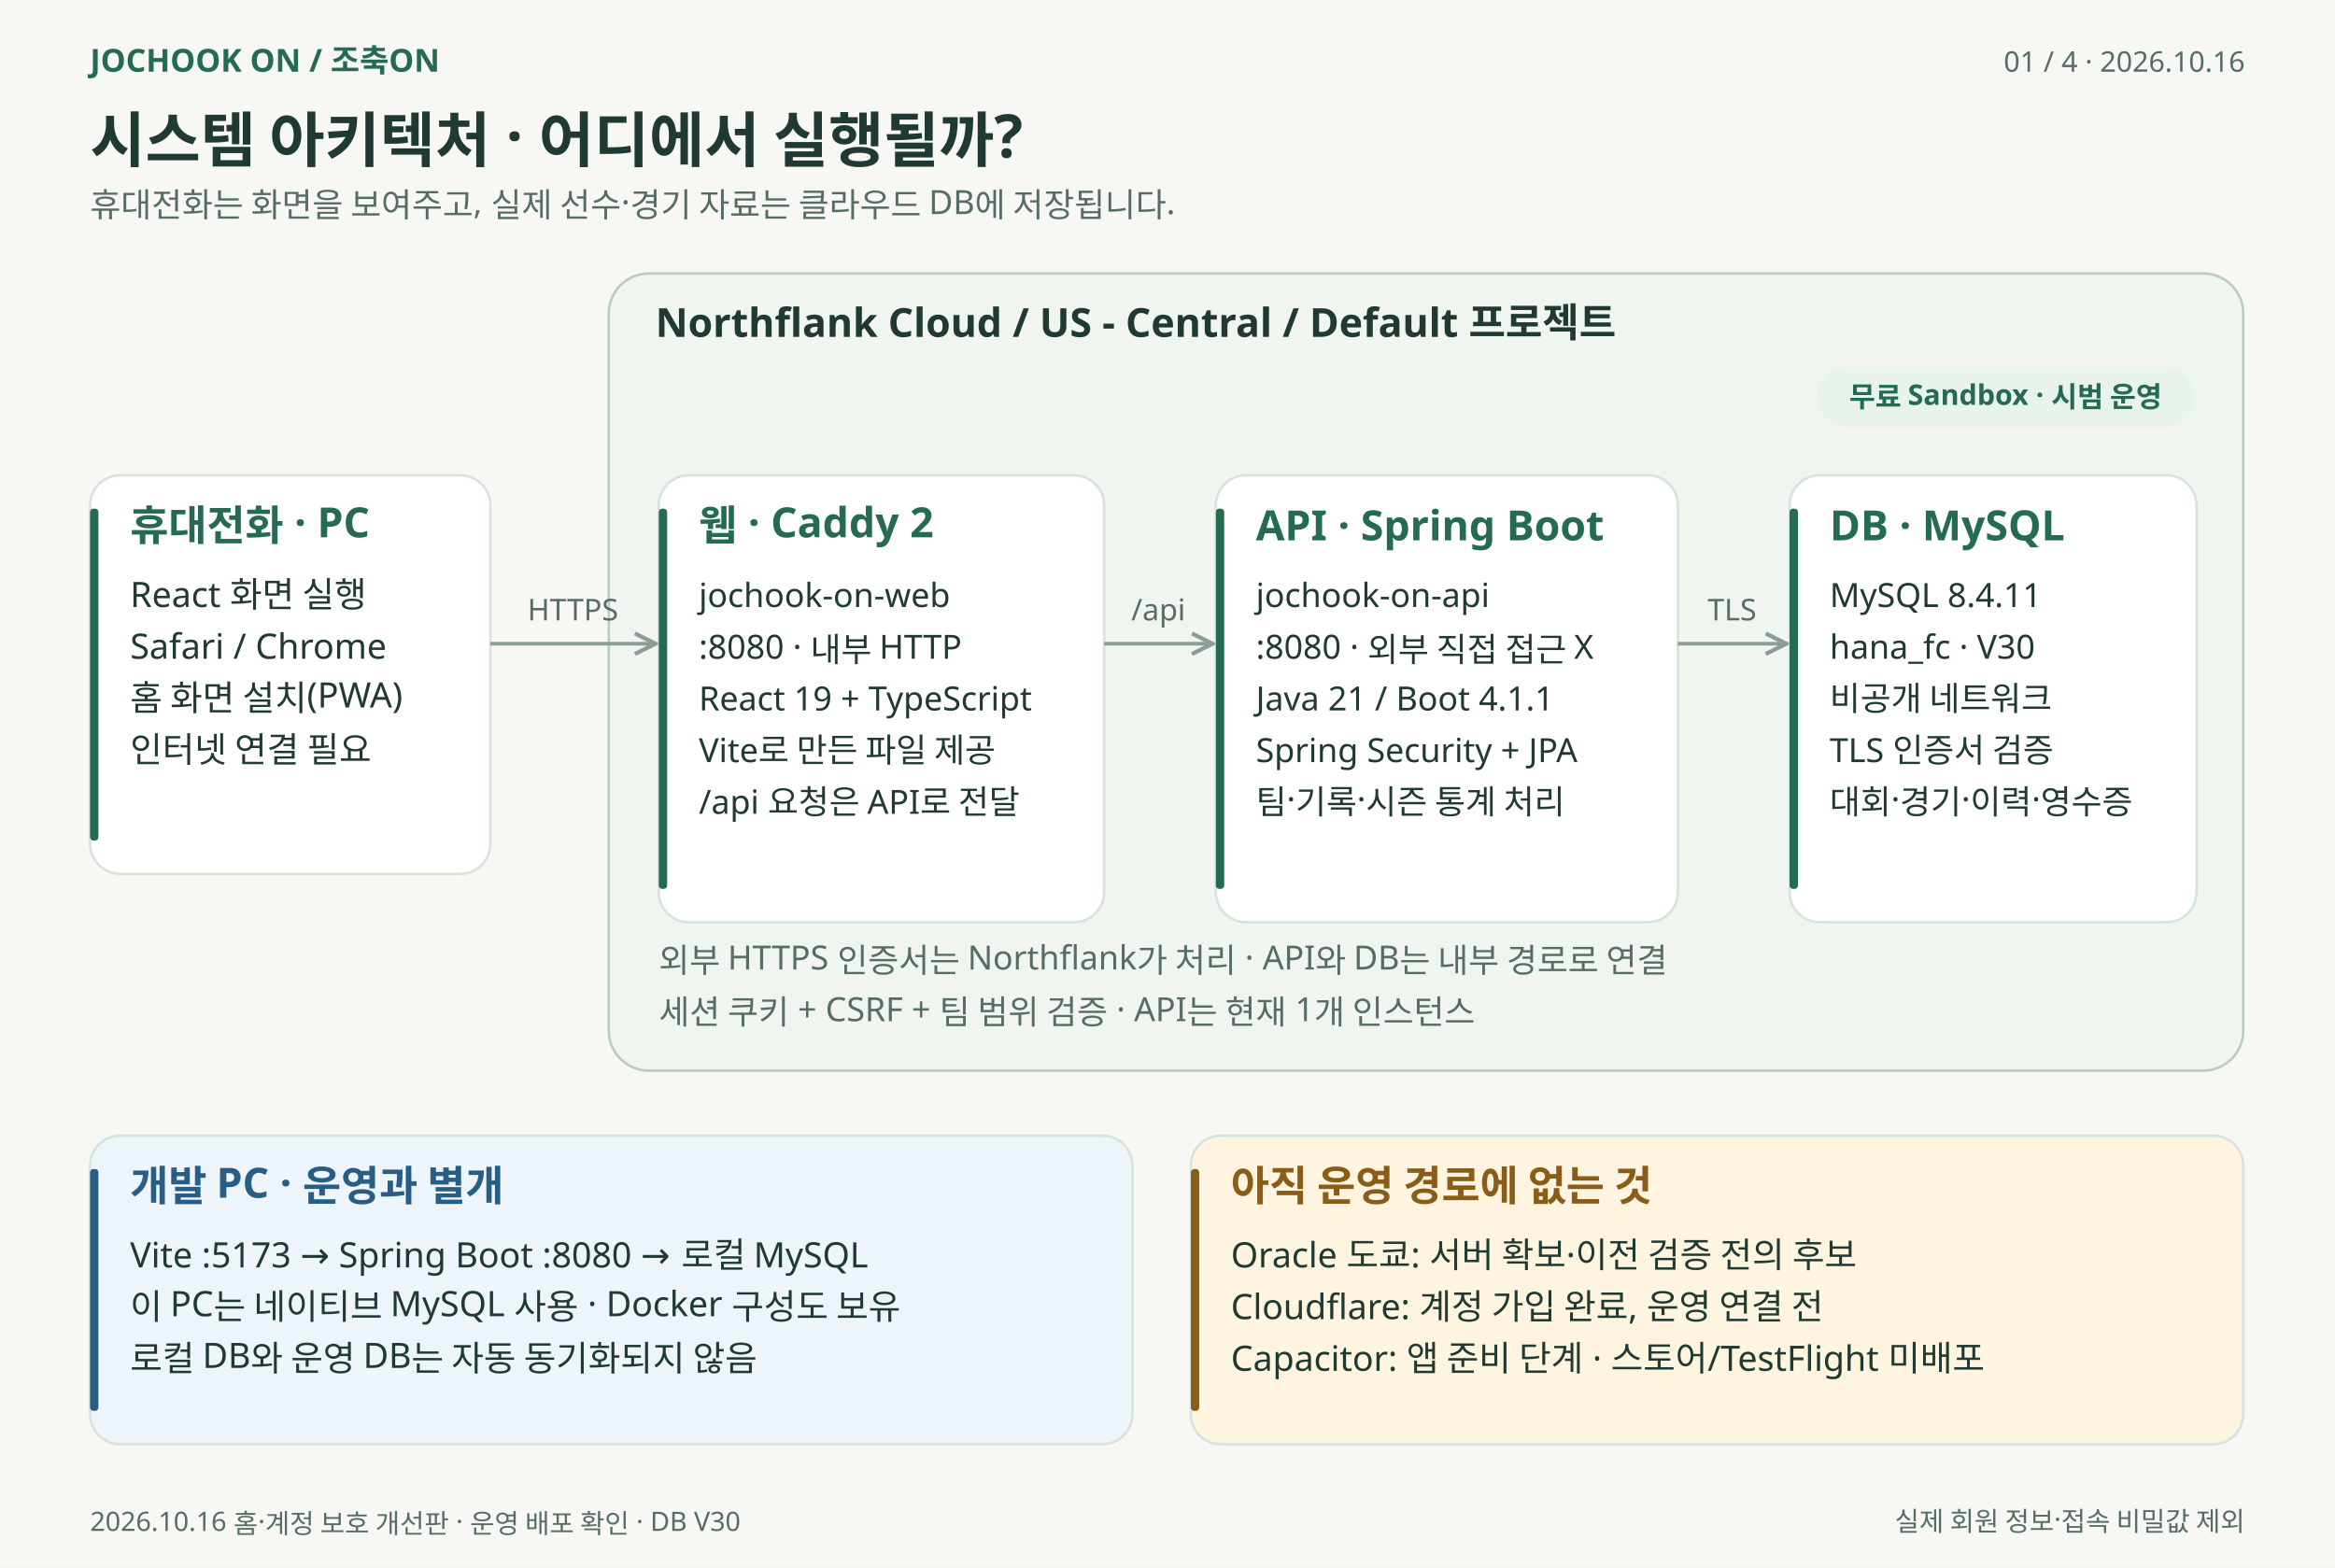
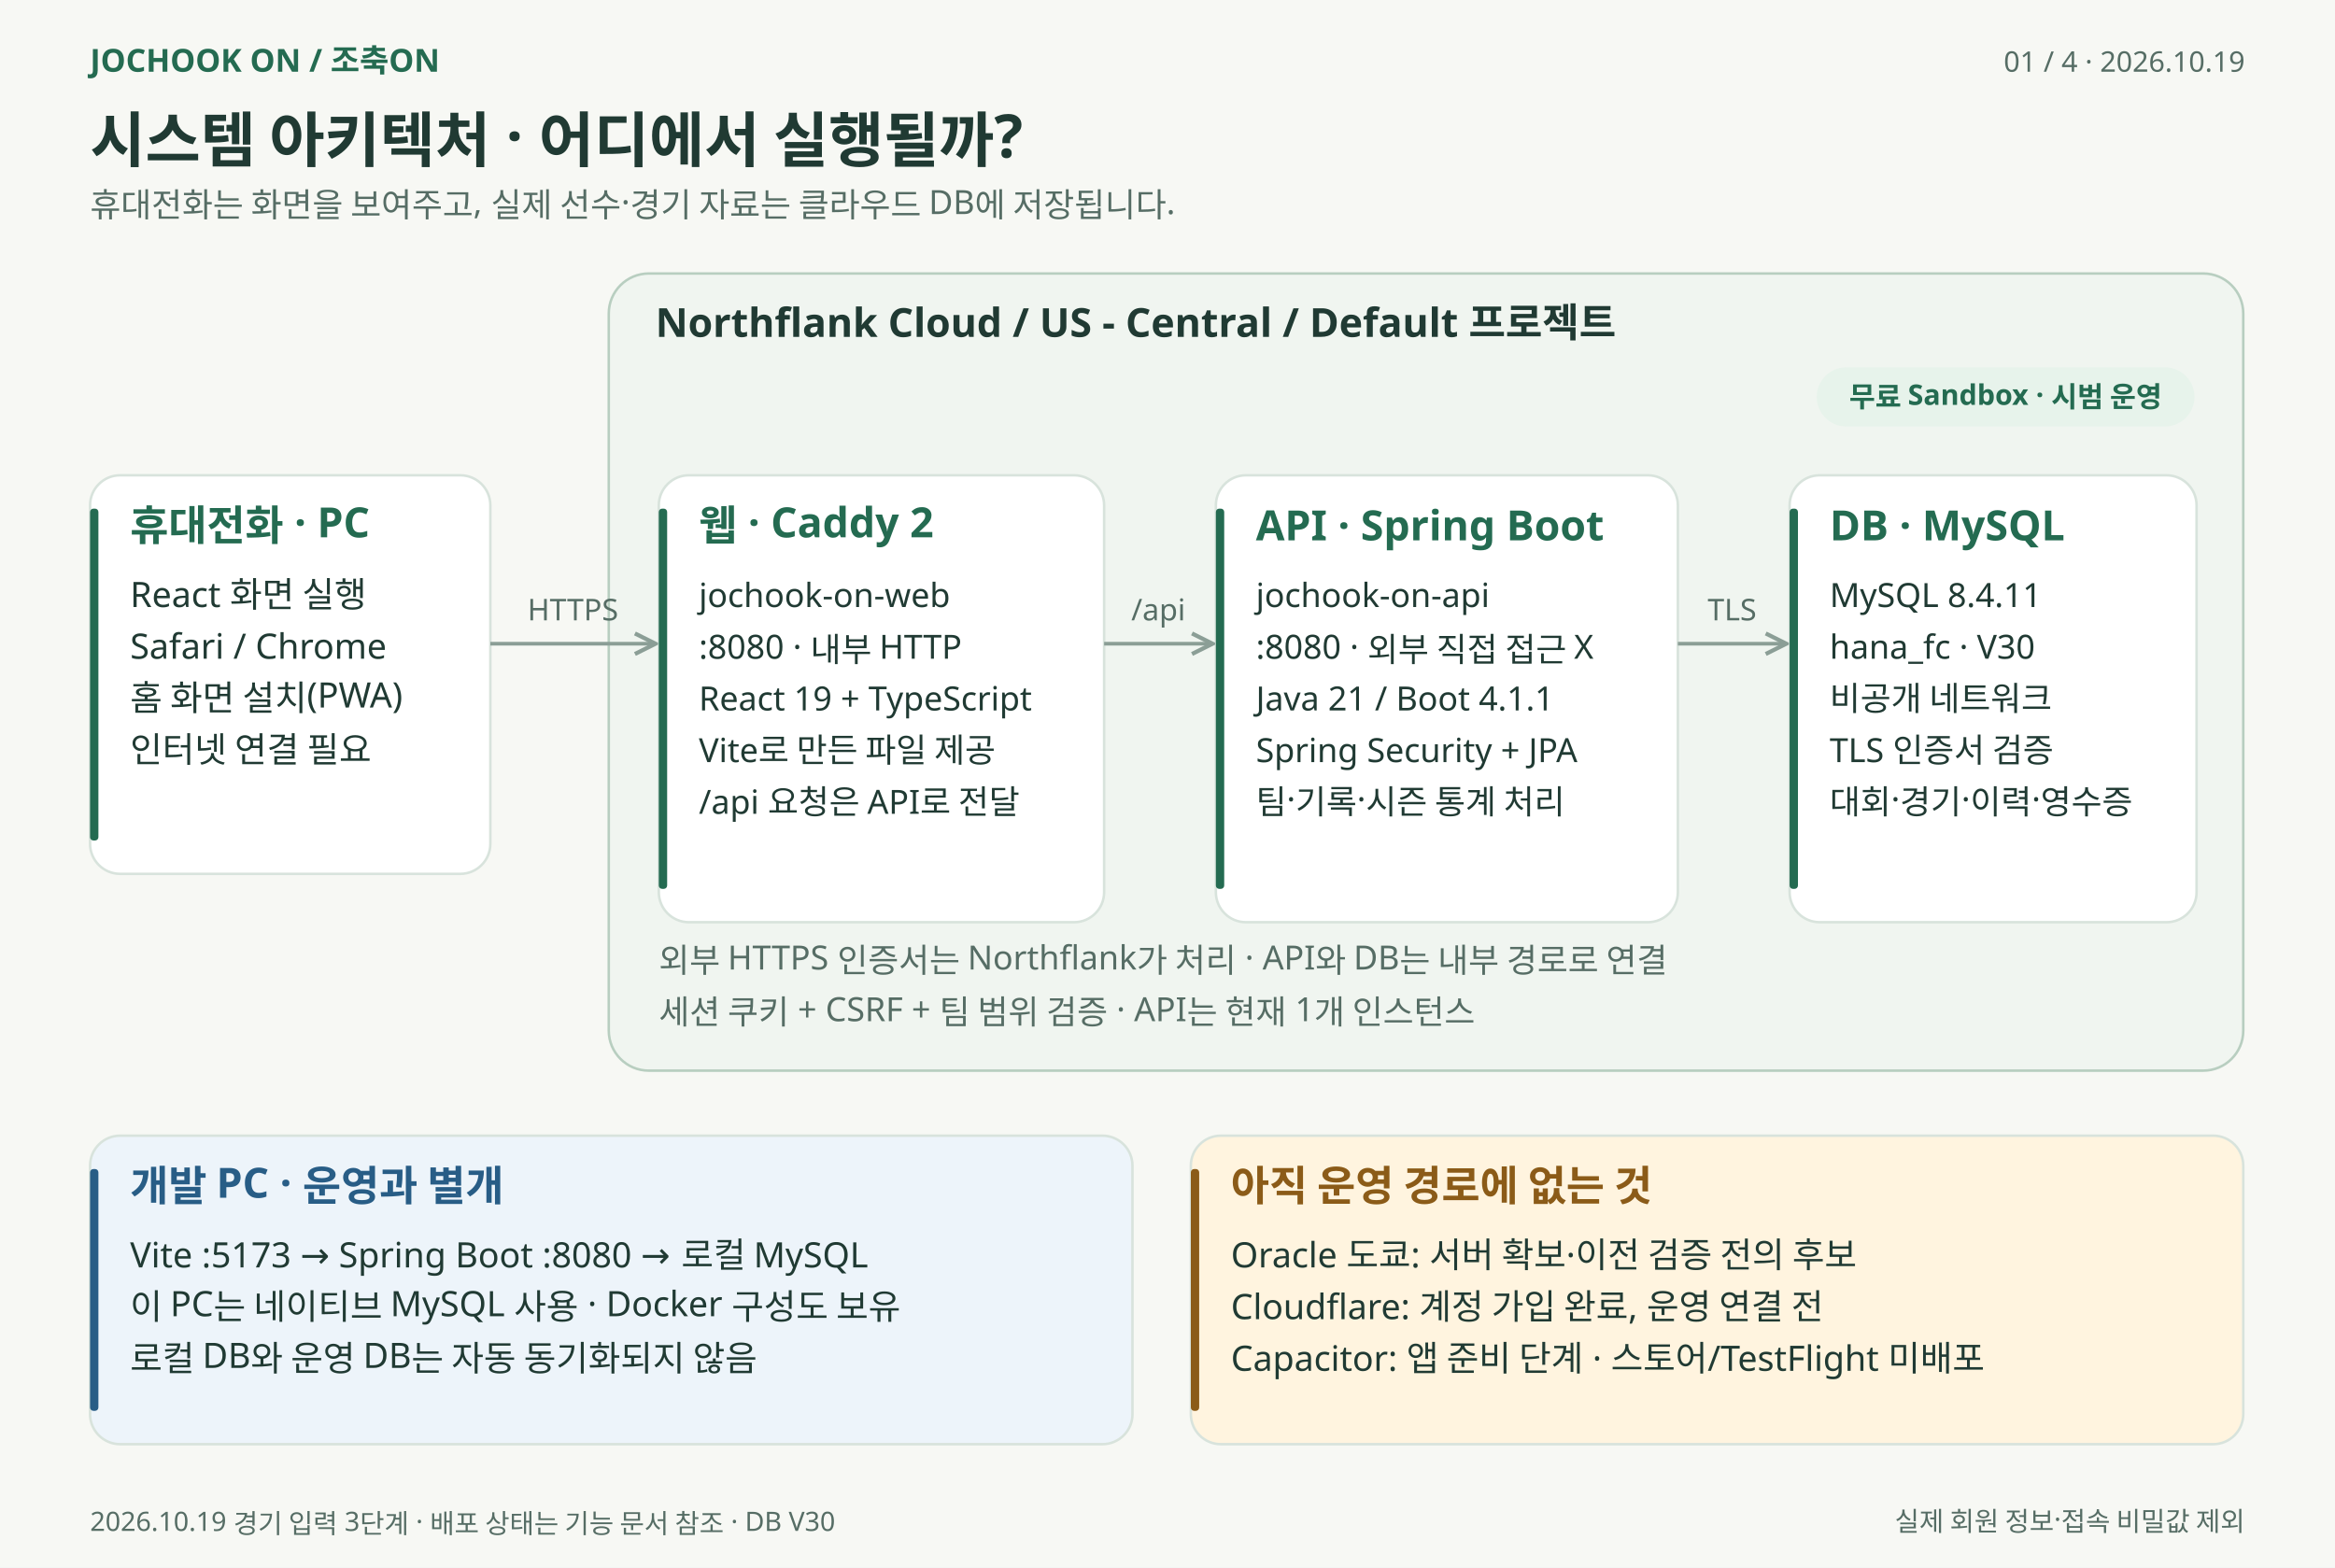
<svg xmlns="http://www.w3.org/2000/svg" width="1400" height="940" viewBox="0 0 1400 940" role="img" aria-labelledby="title desc">
  <defs>
    <marker id="arrow" viewBox="0 0 10 10" refX="9" refY="5" markerWidth="7" markerHeight="7" orient="auto-start-reverse">
      <path d="M 1 1 L 9 5 L 1 9" fill="none" stroke="#8b9e96" stroke-width="1.6" />
    </marker>
  </defs>
  <g font-family="Malgun Gothic, Apple SD Gothic Neo, Noto Sans KR, sans-serif">
    <rect width="1400" height="940" fill="#f7f8f4" />
    <text x="54" y="43" font-size="19" fill="#246b51" font-weight="600" text-anchor="start">JOCHOOK ON  /  조축ON</text>
-     <text x="1346" y="43" font-size="17" fill="#566d65" font-weight="400" text-anchor="end">01 / 4   ·   2026.10.16</text>
+     <text x="1346" y="43" font-size="17" fill="#566d65" font-weight="400" text-anchor="end">01 / 4   ·   2026.10.19</text>
    <text x="54" y="97" font-size="36" fill="#203a33" font-weight="700" text-anchor="start">시스템 아키텍처 · 어디에서 실행될까?</text>
    <text x="54" y="130" font-size="20" fill="#566d65" font-weight="400" text-anchor="start">휴대전화는 화면을 보여주고, 실제 선수·경기 자료는 클라우드 DB에 저장됩니다.</text>
    <rect x="365" y="164" width="980" height="478" rx="24" fill="#f0f5f0" stroke="#b8cec0" stroke-width="1.5" />
    <text x="393" y="202" font-size="24" fill="#203a33" font-weight="600" text-anchor="start">Northflank Cloud  /  US - Central  /  Default 프로젝트</text>
    <rect x="1090" y="221" width="225" height="34" rx="17" fill="#e7f3eb" stroke="#e7f3eb" stroke-width="1.5" />
    <text x="1202.5" y="244" font-size="17" fill="#246b51" font-weight="600" text-anchor="middle">무료 Sandbox · 시범 운영</text>
    <rect x="54" y="285" width="240" height="239" rx="18" fill="#ffffff" stroke="#d8e3dc" stroke-width="1.5" />
    <rect x="54" y="305" width="5" height="199" rx="2" fill="#246b51" />
    <text x="78" y="324" font-size="25" fill="#246b51" font-weight="600" text-anchor="start">휴대전화 · PC</text>
    <text x="78" y="364" font-size="21" fill="#203a33" font-weight="400" text-anchor="start">React 화면 실행</text>
    <text x="78" y="395" font-size="21" fill="#203a33" font-weight="400" text-anchor="start">Safari / Chrome</text>
    <text x="78" y="426" font-size="21" fill="#203a33" font-weight="400" text-anchor="start">홈 화면 설치(PWA)</text>
    <text x="78" y="457" font-size="21" fill="#203a33" font-weight="400" text-anchor="start">인터넷 연결 필요</text>
    <rect x="395" y="285" width="267" height="268" rx="18" fill="#ffffff" stroke="#d8e3dc" stroke-width="1.5" />
    <rect x="395" y="305" width="5" height="228" rx="2" fill="#246b51" />
    <text x="419" y="324" font-size="25" fill="#246b51" font-weight="600" text-anchor="start">웹 · Caddy 2</text>
    <text x="419" y="364" font-size="20" fill="#203a33" font-weight="400" text-anchor="start">jochook-on-web</text>
    <text x="419" y="395" font-size="20" fill="#203a33" font-weight="400" text-anchor="start">:8080 · 내부 HTTP</text>
    <text x="419" y="426" font-size="20" fill="#203a33" font-weight="400" text-anchor="start">React 19 + TypeScript</text>
    <text x="419" y="457" font-size="20" fill="#203a33" font-weight="400" text-anchor="start">Vite로 만든 파일 제공</text>
    <text x="419" y="488" font-size="20" fill="#203a33" font-weight="400" text-anchor="start">/api 요청은 API로 전달</text>
    <rect x="729" y="285" width="277" height="268" rx="18" fill="#ffffff" stroke="#d8e3dc" stroke-width="1.5" />
    <rect x="729" y="305" width="5" height="228" rx="2" fill="#246b51" />
    <text x="753" y="324" font-size="25" fill="#246b51" font-weight="600" text-anchor="start">API · Spring Boot</text>
    <text x="753" y="364" font-size="20" fill="#203a33" font-weight="400" text-anchor="start">jochook-on-api</text>
    <text x="753" y="395" font-size="20" fill="#203a33" font-weight="400" text-anchor="start">:8080 · 외부 직접 접근 X</text>
    <text x="753" y="426" font-size="20" fill="#203a33" font-weight="400" text-anchor="start">Java 21 / Boot 4.1.1</text>
    <text x="753" y="457" font-size="20" fill="#203a33" font-weight="400" text-anchor="start">Spring Security + JPA</text>
    <text x="753" y="488" font-size="20" fill="#203a33" font-weight="400" text-anchor="start">팀·기록·시즌 통계 처리</text>
    <rect x="1073" y="285" width="244" height="268" rx="18" fill="#ffffff" stroke="#d8e3dc" stroke-width="1.5" />
    <rect x="1073" y="305" width="5" height="228" rx="2" fill="#246b51" />
    <text x="1097" y="324" font-size="25" fill="#246b51" font-weight="600" text-anchor="start">DB · MySQL</text>
    <text x="1097" y="364" font-size="20" fill="#203a33" font-weight="400" text-anchor="start">MySQL 8.4.11</text>
    <text x="1097" y="395" font-size="20" fill="#203a33" font-weight="400" text-anchor="start">hana_fc · V30</text>
    <text x="1097" y="426" font-size="20" fill="#203a33" font-weight="400" text-anchor="start">비공개 네트워크</text>
    <text x="1097" y="457" font-size="20" fill="#203a33" font-weight="400" text-anchor="start">TLS 인증서 검증</text>
    <text x="1097" y="488" font-size="20" fill="#203a33" font-weight="400" text-anchor="start">대회·경기·이력·영수증</text>
    <path d="M 294 386 L 393 386" fill="none" stroke="#8b9e96" stroke-width="2.2" marker-end="url(#arrow)" />
    <text x="343.5" y="372" font-size="18" fill="#566d65" font-weight="400" text-anchor="middle">HTTPS</text>
    <path d="M 662 386 L 727 386" fill="none" stroke="#8b9e96" stroke-width="2.2" marker-end="url(#arrow)" />
    <text x="694.5" y="372" font-size="18" fill="#566d65" font-weight="400" text-anchor="middle">/api</text>
    <path d="M 1006 386 L 1071 386" fill="none" stroke="#8b9e96" stroke-width="2.2" marker-end="url(#arrow)" />
    <text x="1038.5" y="372" font-size="18" fill="#566d65" font-weight="400" text-anchor="middle">TLS</text>
    <text x="395" y="583" font-size="20" fill="#566d65" font-weight="400" text-anchor="start">외부 HTTPS 인증서는 Northflank가 처리 · API와 DB는 내부 경로로 연결</text>
    <text x="395" y="614" font-size="20" fill="#566d65" font-weight="400" text-anchor="start">세션 쿠키 + CSRF + 팀 범위 검증 · API는 현재 1개 인스턴스</text>
    <rect x="54" y="681" width="625" height="185" rx="18" fill="#edf4fa" stroke="#d8e3dc" stroke-width="1.5" />
    <rect x="54" y="701" width="5" height="145" rx="2" fill="#285d86" />
    <text x="78" y="720" font-size="25" fill="#285d86" font-weight="600" text-anchor="start">개발 PC · 운영과 별개</text>
    <text x="78" y="760" font-size="21" fill="#203a33" font-weight="400" text-anchor="start">Vite :5173 → Spring Boot :8080 → 로컬 MySQL</text>
    <text x="78" y="791" font-size="21" fill="#203a33" font-weight="400" text-anchor="start">이 PC는 네이티브 MySQL 사용 · Docker 구성도 보유</text>
    <text x="78" y="822" font-size="21" fill="#203a33" font-weight="400" text-anchor="start">로컬 DB와 운영 DB는 자동 동기화되지 않음</text>
    <rect x="714" y="681" width="631" height="185" rx="18" fill="#fff4df" stroke="#d8e3dc" stroke-width="1.5" />
    <rect x="714" y="701" width="5" height="145" rx="2" fill="#8b5b18" />
    <text x="738" y="720" font-size="25" fill="#8b5b18" font-weight="600" text-anchor="start">아직 운영 경로에 없는 것</text>
    <text x="738" y="760" font-size="21" fill="#203a33" font-weight="400" text-anchor="start">Oracle 도쿄: 서버 확보·이전 검증 전의 후보</text>
    <text x="738" y="791" font-size="21" fill="#203a33" font-weight="400" text-anchor="start">Cloudflare: 계정 가입 완료, 운영 연결 전</text>
    <text x="738" y="822" font-size="21" fill="#203a33" font-weight="400" text-anchor="start">Capacitor: 앱 준비 단계 · 스토어/TestFlight 미배포</text>
-     <text x="54" y="918" font-size="16" fill="#566d65" font-weight="400" text-anchor="start">2026.10.16 홈·계정 보호 개선판 · 운영 배포 확인 · DB V30</text>
+     <text x="54" y="918" font-size="16" fill="#566d65" font-weight="400" text-anchor="start">2026.10.19 경기 입력 3단계 · 배포 상태는 기능 문서 참조 · DB V30</text>
    <text x="1346" y="918" font-size="16" fill="#566d65" font-weight="400" text-anchor="end">실제 회원 정보·접속 비밀값 제외</text>
  </g>
</svg>
